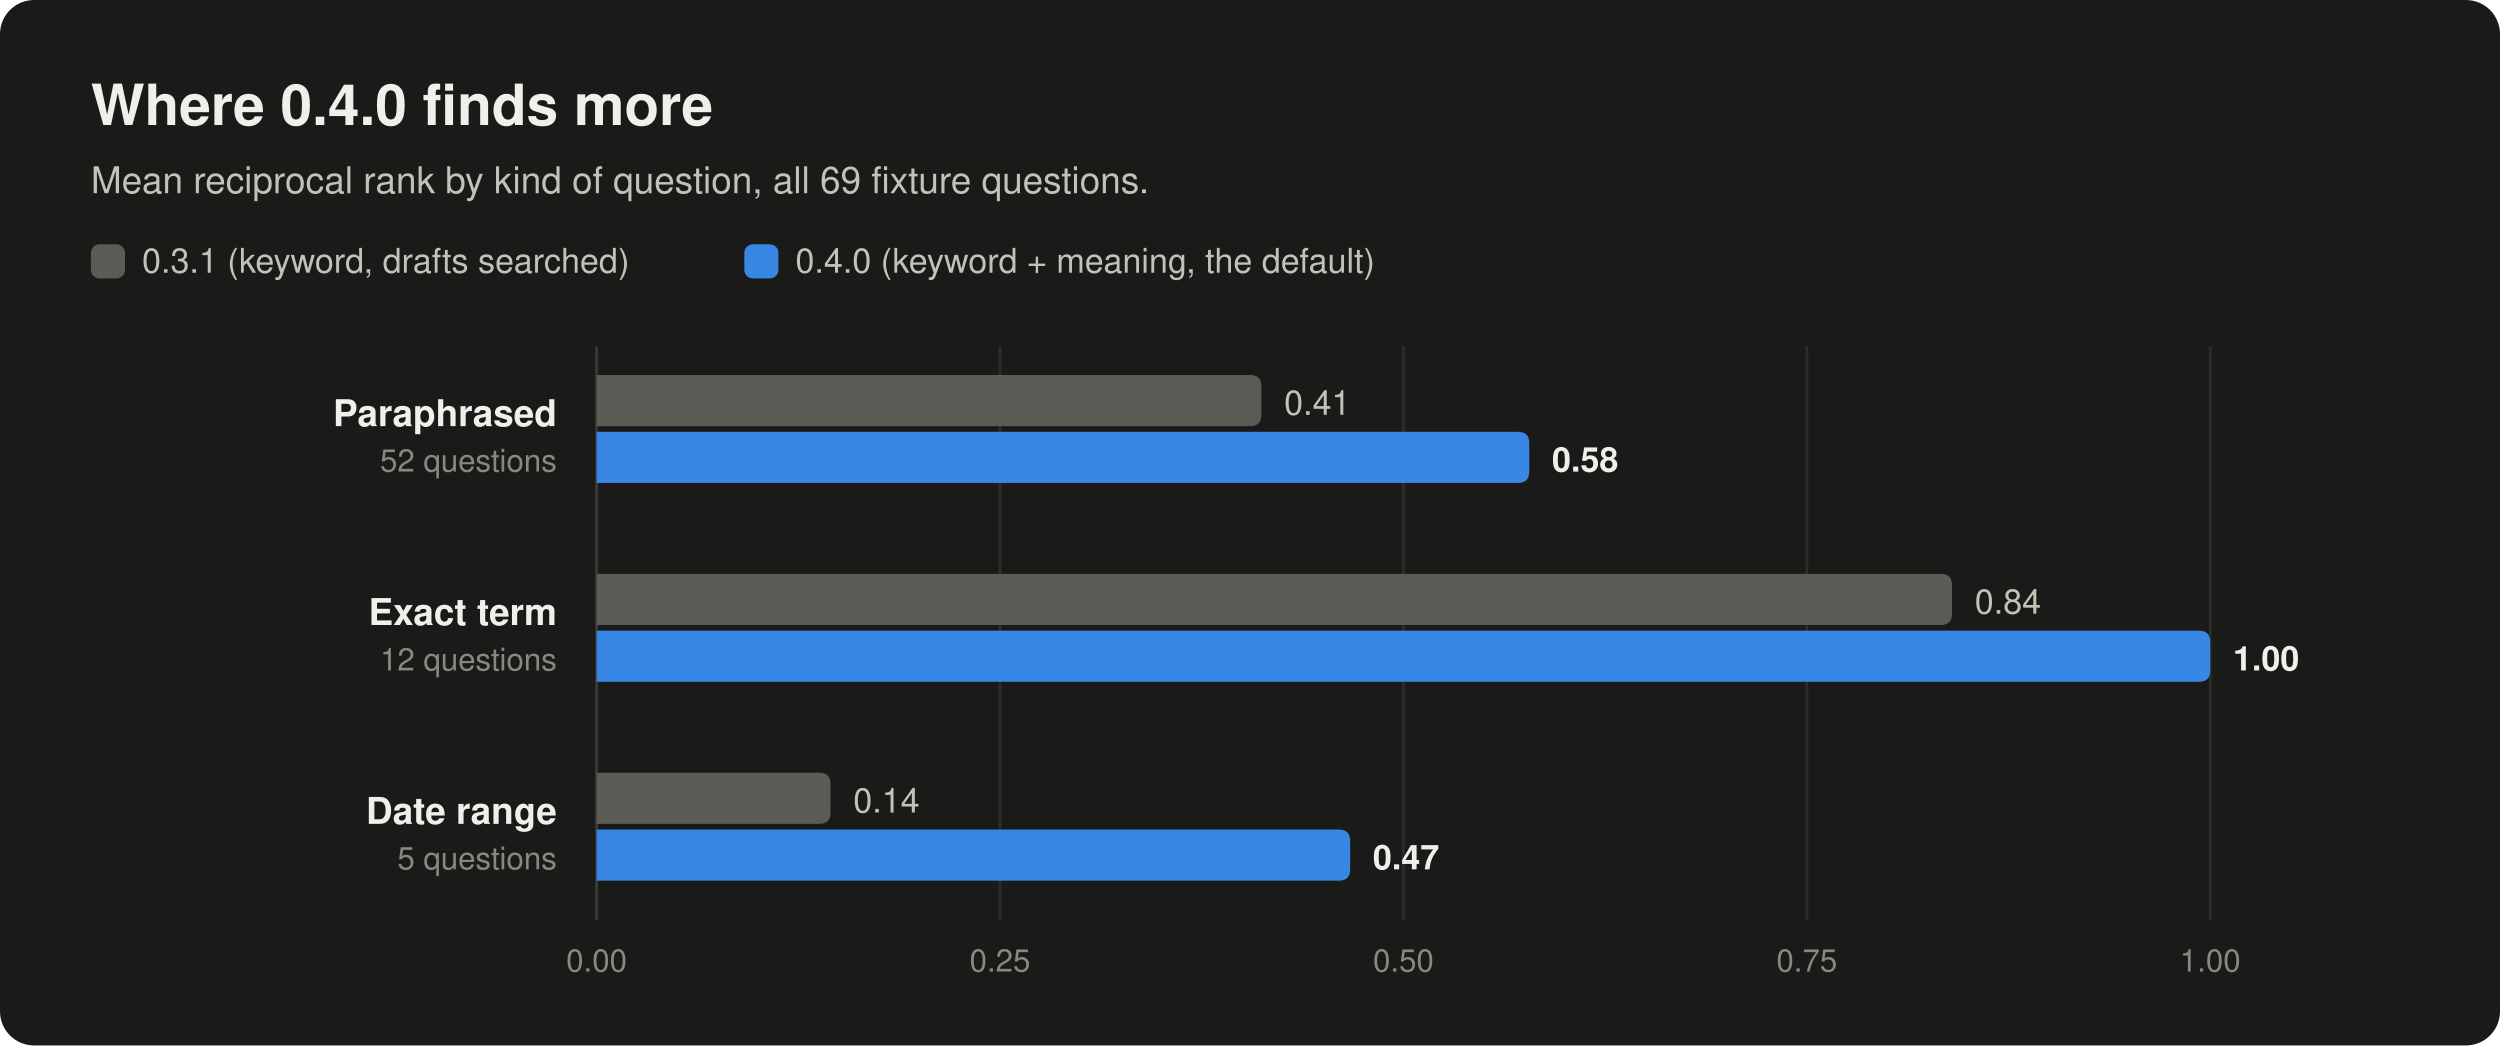
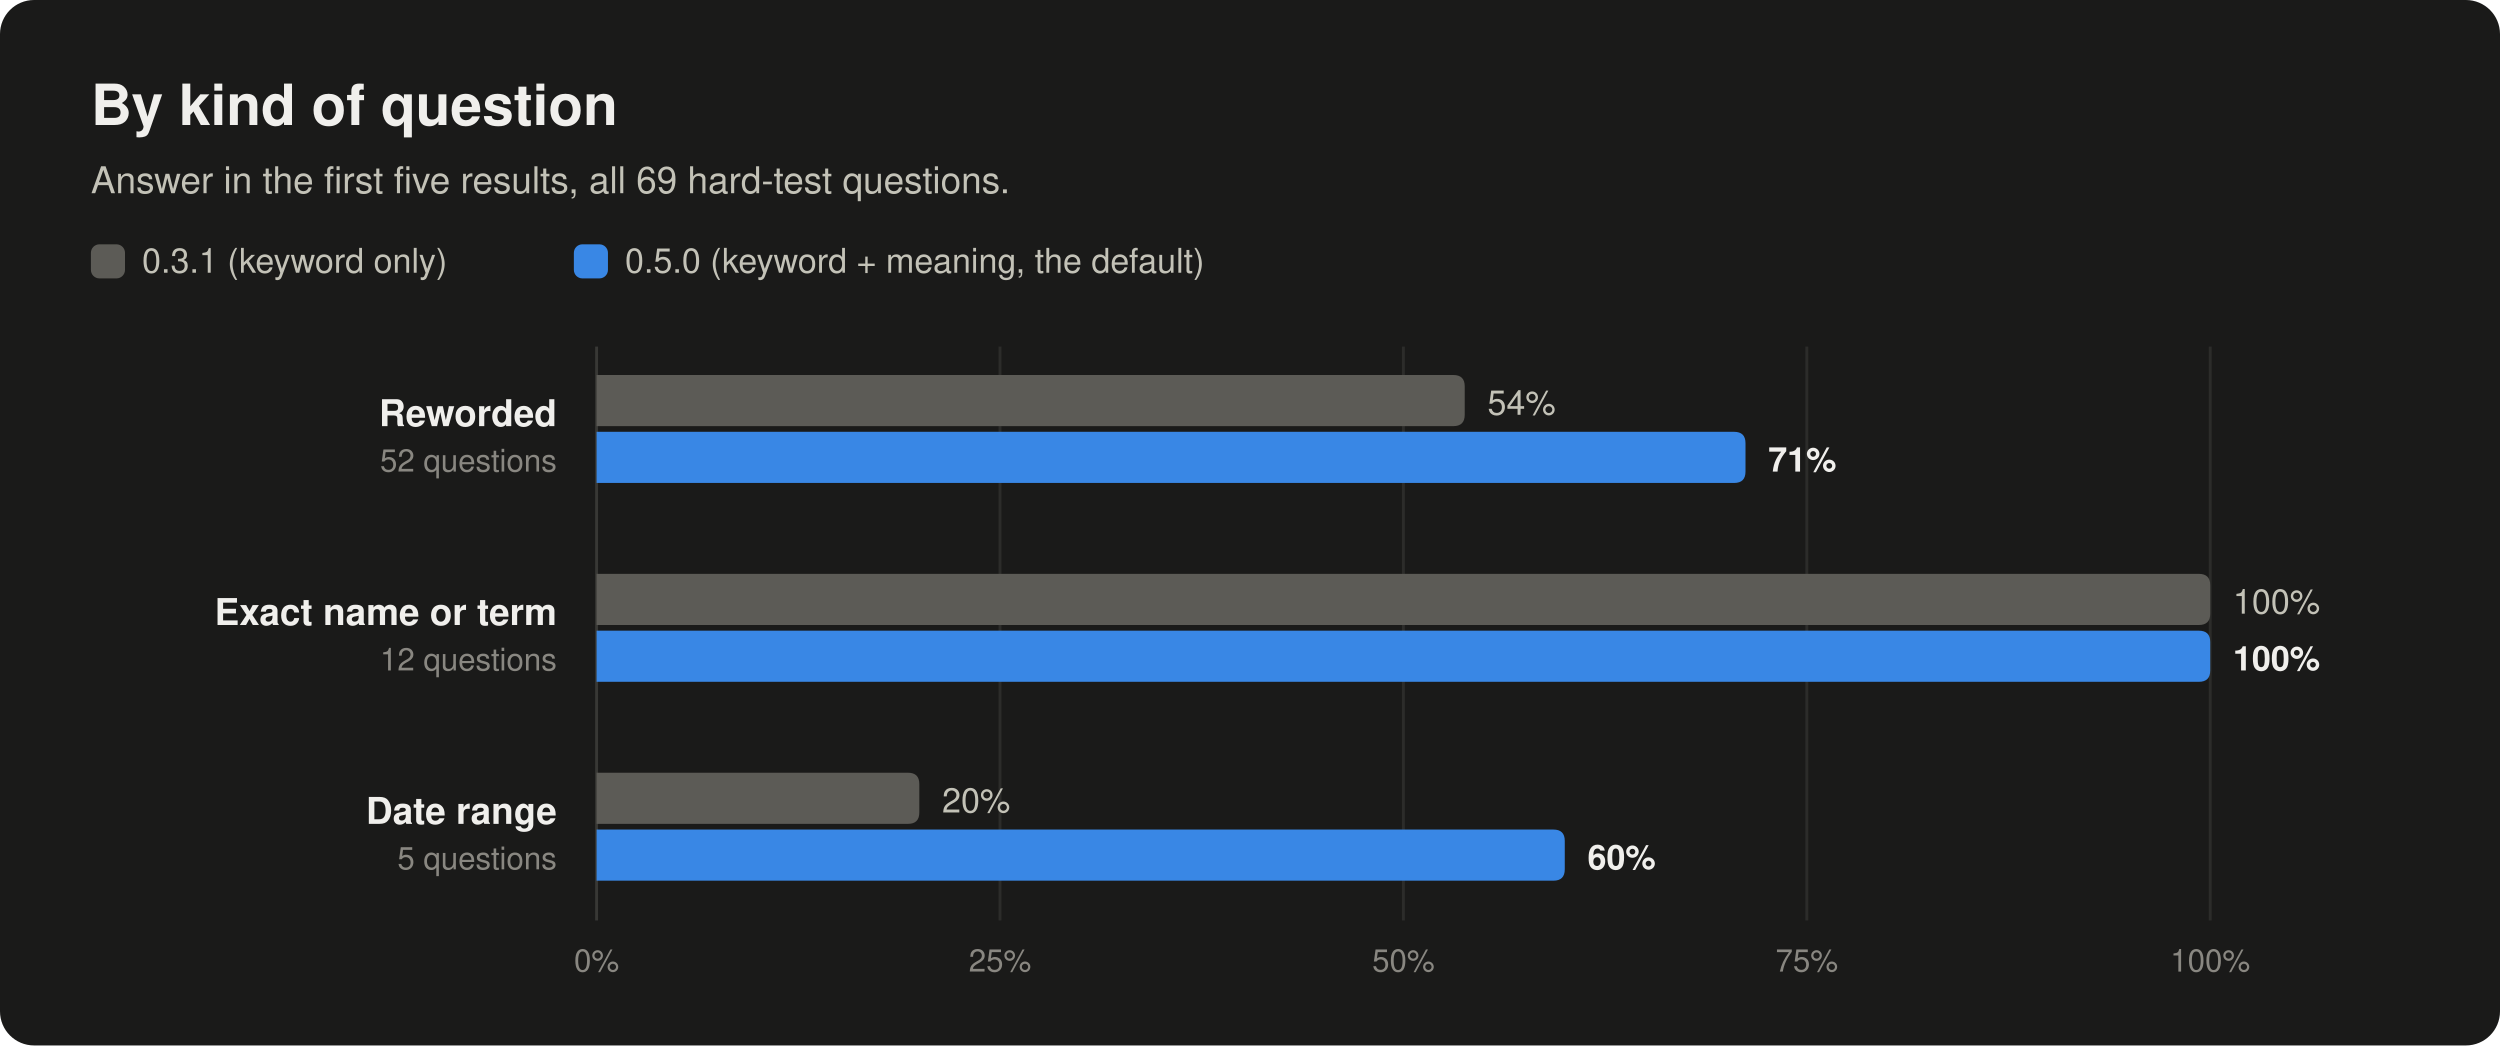
- <svg xmlns="http://www.w3.org/2000/svg" width="880" height="368" viewBox="0 0 880 368" role="img" aria-label="Grouped bar chart: 0.4.0 scores higher than 0.3.1 on paraphrased questions, exact terms and date ranges" font-family="system-ui, -apple-system, &quot;Segoe UI&quot;, Helvetica, Arial, sans-serif">
+ <svg xmlns="http://www.w3.org/2000/svg" width="880" height="368" viewBox="0 0 880 368" role="img" aria-label="Grouped bar chart, answer in the first five results: reworded questions 54% in 0.3.1 and 71% now, exact names 100% and 100%, date ranges 20% and 60%" font-family="system-ui, -apple-system, &quot;Segoe UI&quot;, Helvetica, Arial, sans-serif">
  <rect width="880" height="368" rx="12" fill="#1a1a19" />
-   <text x="32" y="44" font-size="20" font-weight="700" fill="#f0efec" text-anchor="start">Where 0.4.0 finds more</text>
-   <text x="32" y="68" font-size="13" font-weight="400" fill="#c3c2b7" text-anchor="start">Mean reciprocal rank by kind of question, all 69 fixture questions.</text>
+   <text x="32" y="44" font-size="20" font-weight="700" fill="#f0efec" text-anchor="start">By kind of question</text>
+   <text x="32" y="68" font-size="13" font-weight="400" fill="#c3c2b7" text-anchor="start">Answer in the first five results, all 69 hard-test questions.</text>
  <rect x="32" y="86" width="12" height="12" rx="3" fill="#5c5b56" />
-   <text x="50" y="96" font-size="12" font-weight="400" fill="#c3c2b7" text-anchor="start">0.3.1 (keyword, drafts searched)</text>
-   <rect x="262" y="86" width="12" height="12" rx="3" fill="#3987e5" />
-   <text x="280" y="96" font-size="12" font-weight="400" fill="#c3c2b7" text-anchor="start">0.4.0 (keyword + meaning, the default)</text>
+   <text x="50" y="96" font-size="12" font-weight="400" fill="#c3c2b7" text-anchor="start">0.3.1 (keyword only)</text>
+   <rect x="202" y="86" width="12" height="12" rx="3" fill="#3987e5" />
+   <text x="220" y="96" font-size="12" font-weight="400" fill="#c3c2b7" text-anchor="start">0.5.0 (keyword + meaning, the default)</text>
  <line x1="210" y1="122" x2="210" y2="324" stroke="#383835" stroke-width="1" />
-   <text x="210" y="342" font-size="11" font-weight="400" fill="#898781" text-anchor="middle">0.00</text>
+   <text x="210" y="342" font-size="11" font-weight="400" fill="#898781" text-anchor="middle">0%</text>
  <line x1="352" y1="122" x2="352" y2="324" stroke="#2c2c2a" stroke-width="1" />
-   <text x="352" y="342" font-size="11" font-weight="400" fill="#898781" text-anchor="middle">0.25</text>
+   <text x="352" y="342" font-size="11" font-weight="400" fill="#898781" text-anchor="middle">25%</text>
  <line x1="494" y1="122" x2="494" y2="324" stroke="#2c2c2a" stroke-width="1" />
-   <text x="494" y="342" font-size="11" font-weight="400" fill="#898781" text-anchor="middle">0.50</text>
+   <text x="494" y="342" font-size="11" font-weight="400" fill="#898781" text-anchor="middle">50%</text>
  <line x1="636" y1="122" x2="636" y2="324" stroke="#2c2c2a" stroke-width="1" />
-   <text x="636" y="342" font-size="11" font-weight="400" fill="#898781" text-anchor="middle">0.75</text>
+   <text x="636" y="342" font-size="11" font-weight="400" fill="#898781" text-anchor="middle">75%</text>
  <line x1="778" y1="122" x2="778" y2="324" stroke="#2c2c2a" stroke-width="1" />
-   <text x="778" y="342" font-size="11" font-weight="400" fill="#898781" text-anchor="middle">1.00</text>
-   <text x="196" y="150" font-size="13" font-weight="600" fill="#f0efec" text-anchor="end">Paraphrased</text>
+   <text x="778" y="342" font-size="11" font-weight="400" fill="#898781" text-anchor="middle">100%</text>
+   <text x="196" y="150" font-size="13" font-weight="600" fill="#f0efec" text-anchor="end">Reworded</text>
  <text x="196" y="166" font-size="11" font-weight="400" fill="#898781" text-anchor="end">52 questions</text>
-   <path d="M210,132 H440.016 Q444.016,132 444.016,136 V146 Q444.016,150 440.016,150 H210 Z" fill="#5c5b56" />
-   <path d="M210,152 H534.304 Q538.304,152 538.304,156 V166 Q538.304,170 534.304,170 H210 Z" fill="#3987e5" />
-   <text x="452.016" y="146" font-size="12" font-weight="400" fill="#c3c2b7" text-anchor="start">0.41</text>
-   <text x="546.304" y="166" font-size="12" font-weight="700" fill="#f0efec" text-anchor="start">0.58</text>
-   <text x="196" y="220" font-size="13" font-weight="600" fill="#f0efec" text-anchor="end">Exact term</text>
+   <path d="M210,132 H511.584 Q515.584,132 515.584,136 V146 Q515.584,150 511.584,150 H210 Z" fill="#5c5b56" />
+   <path d="M210,152 H610.416 Q614.416,152 614.416,156 V166 Q614.416,170 610.416,170 H210 Z" fill="#3987e5" />
+   <text x="523.584" y="146" font-size="12" font-weight="400" fill="#c3c2b7" text-anchor="start">54%</text>
+   <text x="622.416" y="166" font-size="12" font-weight="700" fill="#f0efec" text-anchor="start">71%</text>
+   <text x="196" y="220" font-size="13" font-weight="600" fill="#f0efec" text-anchor="end">Exact name or term</text>
  <text x="196" y="236" font-size="11" font-weight="400" fill="#898781" text-anchor="end">12 questions</text>
-   <path d="M210,202 H683.12 Q687.12,202 687.12,206 V216 Q687.12,220 683.12,220 H210 Z" fill="#5c5b56" />
+   <path d="M210,202 H774 Q778,202 778,206 V216 Q778,220 774,220 H210 Z" fill="#5c5b56" />
  <path d="M210,222 H774 Q778,222 778,226 V236 Q778,240 774,240 H210 Z" fill="#3987e5" />
-   <text x="695.12" y="216" font-size="12" font-weight="400" fill="#c3c2b7" text-anchor="start">0.84</text>
-   <text x="786" y="236" font-size="12" font-weight="700" fill="#f0efec" text-anchor="start">1.00</text>
+   <text x="786" y="216" font-size="12" font-weight="400" fill="#c3c2b7" text-anchor="start">100%</text>
+   <text x="786" y="236" font-size="12" font-weight="700" fill="#f0efec" text-anchor="start">100%</text>
  <text x="196" y="290" font-size="13" font-weight="600" fill="#f0efec" text-anchor="end">Date range</text>
  <text x="196" y="306" font-size="11" font-weight="400" fill="#898781" text-anchor="end">5 questions</text>
-   <path d="M210,272 H288.36 Q292.36,272 292.36,276 V286 Q292.36,290 288.36,290 H210 Z" fill="#5c5b56" />
-   <path d="M210,292 H471.256 Q475.256,292 475.256,296 V306 Q475.256,310 471.256,310 H210 Z" fill="#3987e5" />
-   <text x="300.36" y="286" font-size="12" font-weight="400" fill="#c3c2b7" text-anchor="start">0.14</text>
-   <text x="483.256" y="306" font-size="12" font-weight="700" fill="#f0efec" text-anchor="start">0.47</text>
+   <path d="M210,272 H319.6 Q323.6,272 323.6,276 V286 Q323.6,290 319.6,290 H210 Z" fill="#5c5b56" />
+   <path d="M210,292 H546.8 Q550.8,292 550.8,296 V306 Q550.8,310 546.8,310 H210 Z" fill="#3987e5" />
+   <text x="331.6" y="286" font-size="12" font-weight="400" fill="#c3c2b7" text-anchor="start">20%</text>
+   <text x="558.8" y="306" font-size="12" font-weight="700" fill="#f0efec" text-anchor="start">60%</text>
</svg>
